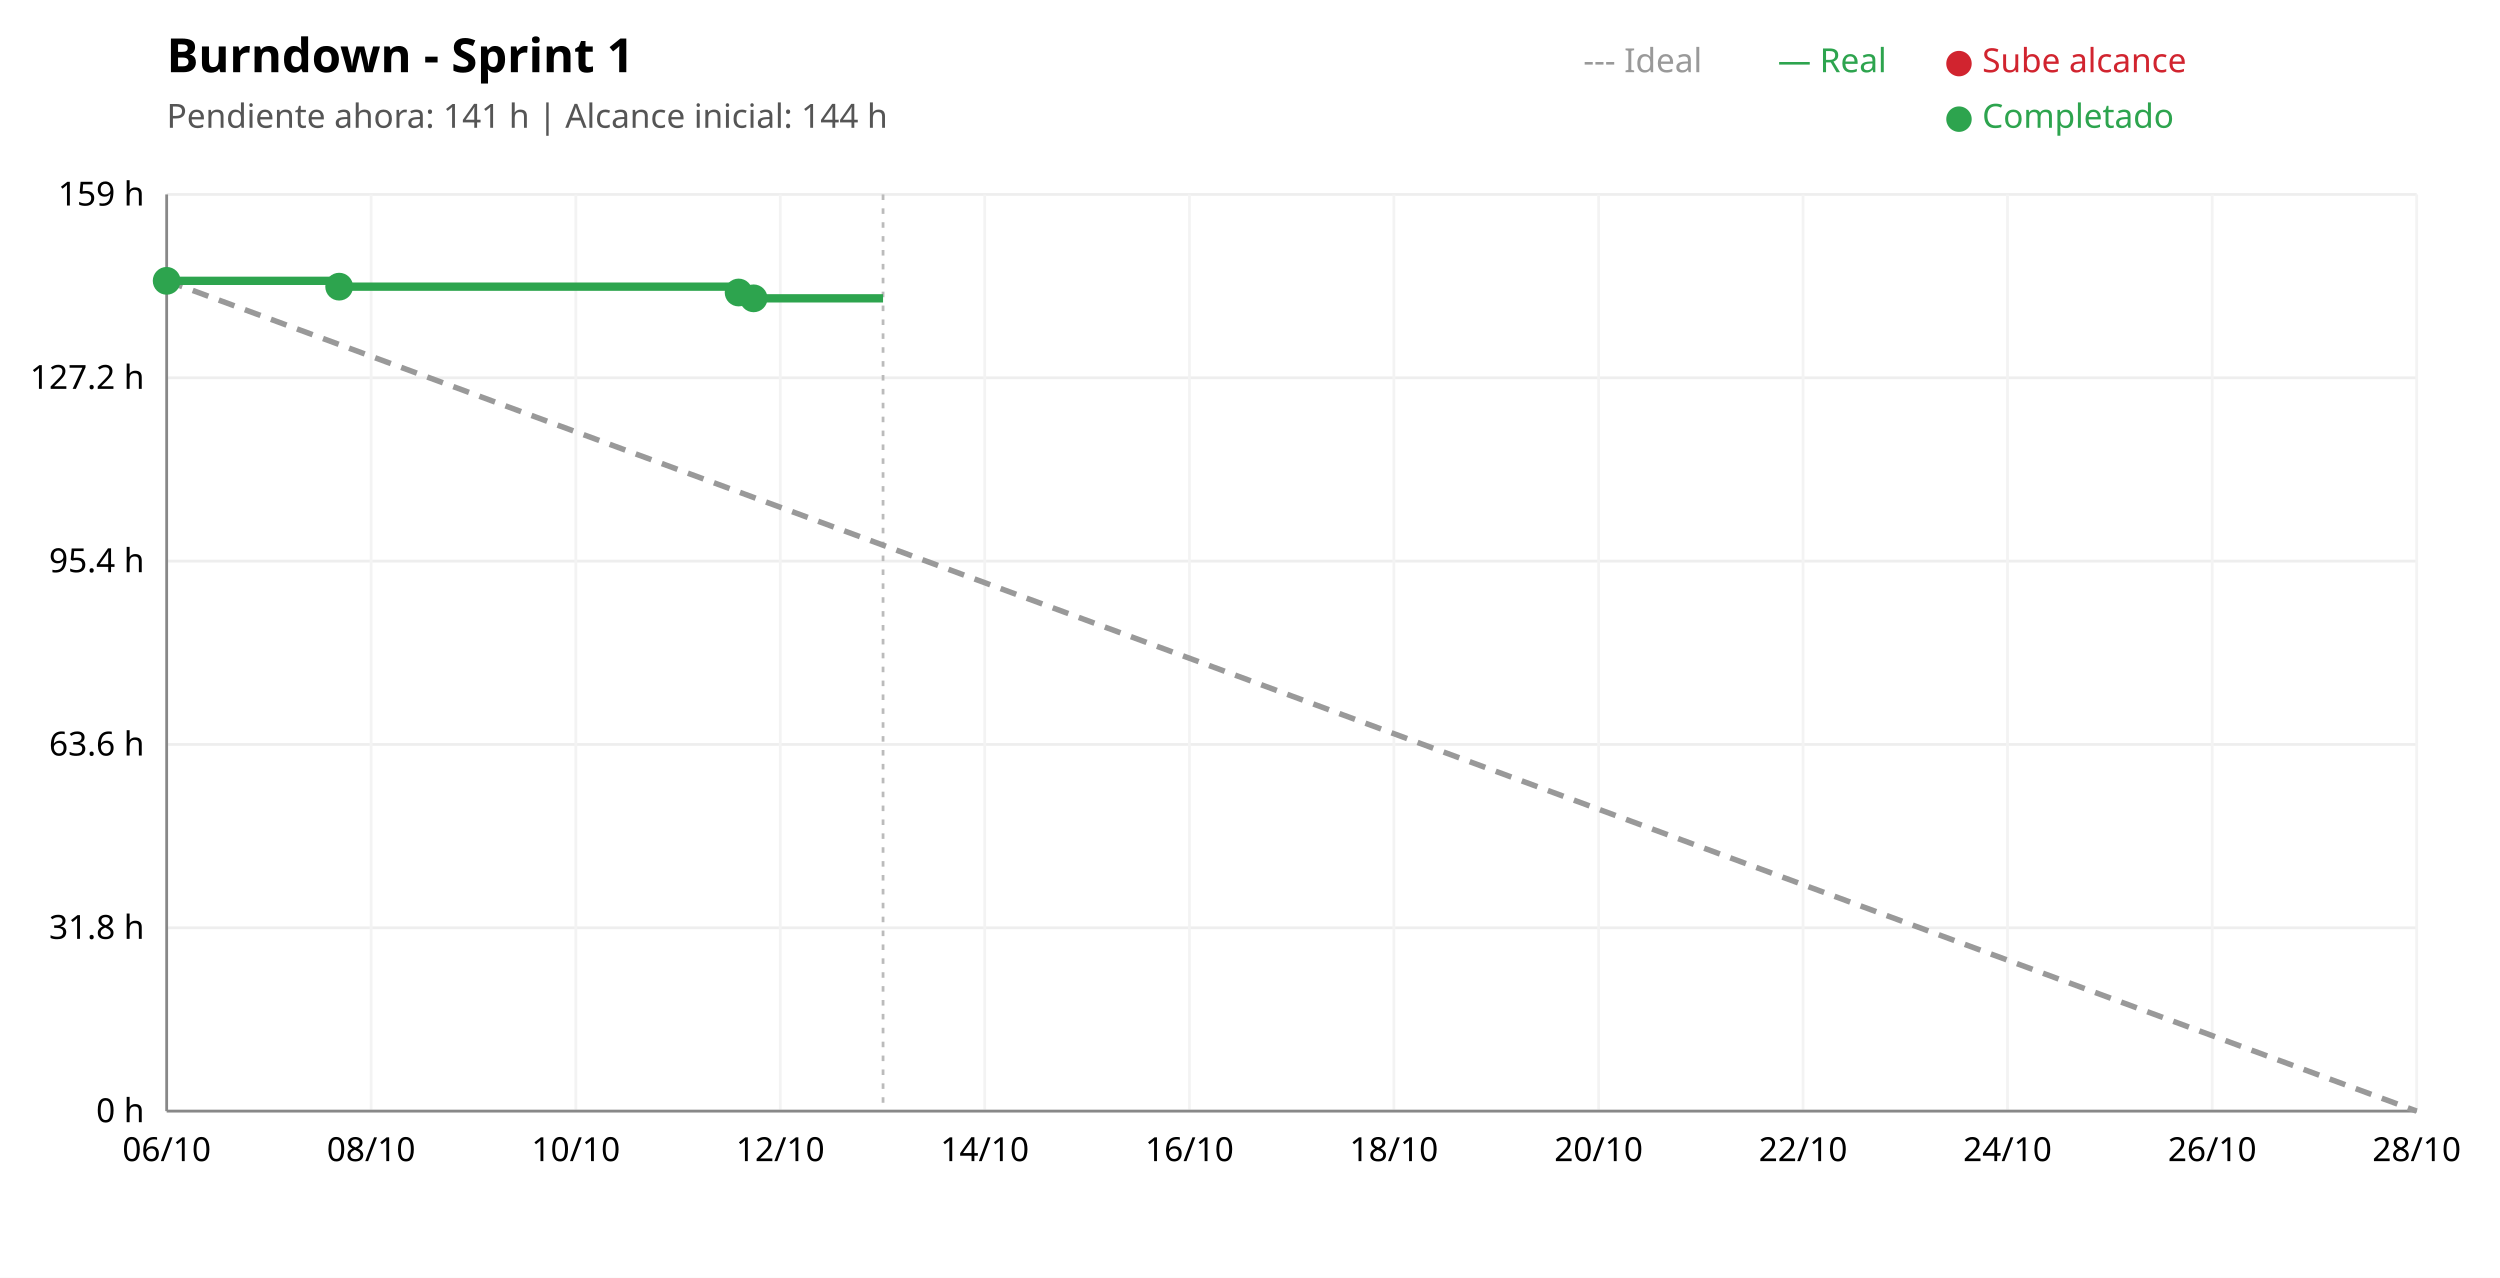
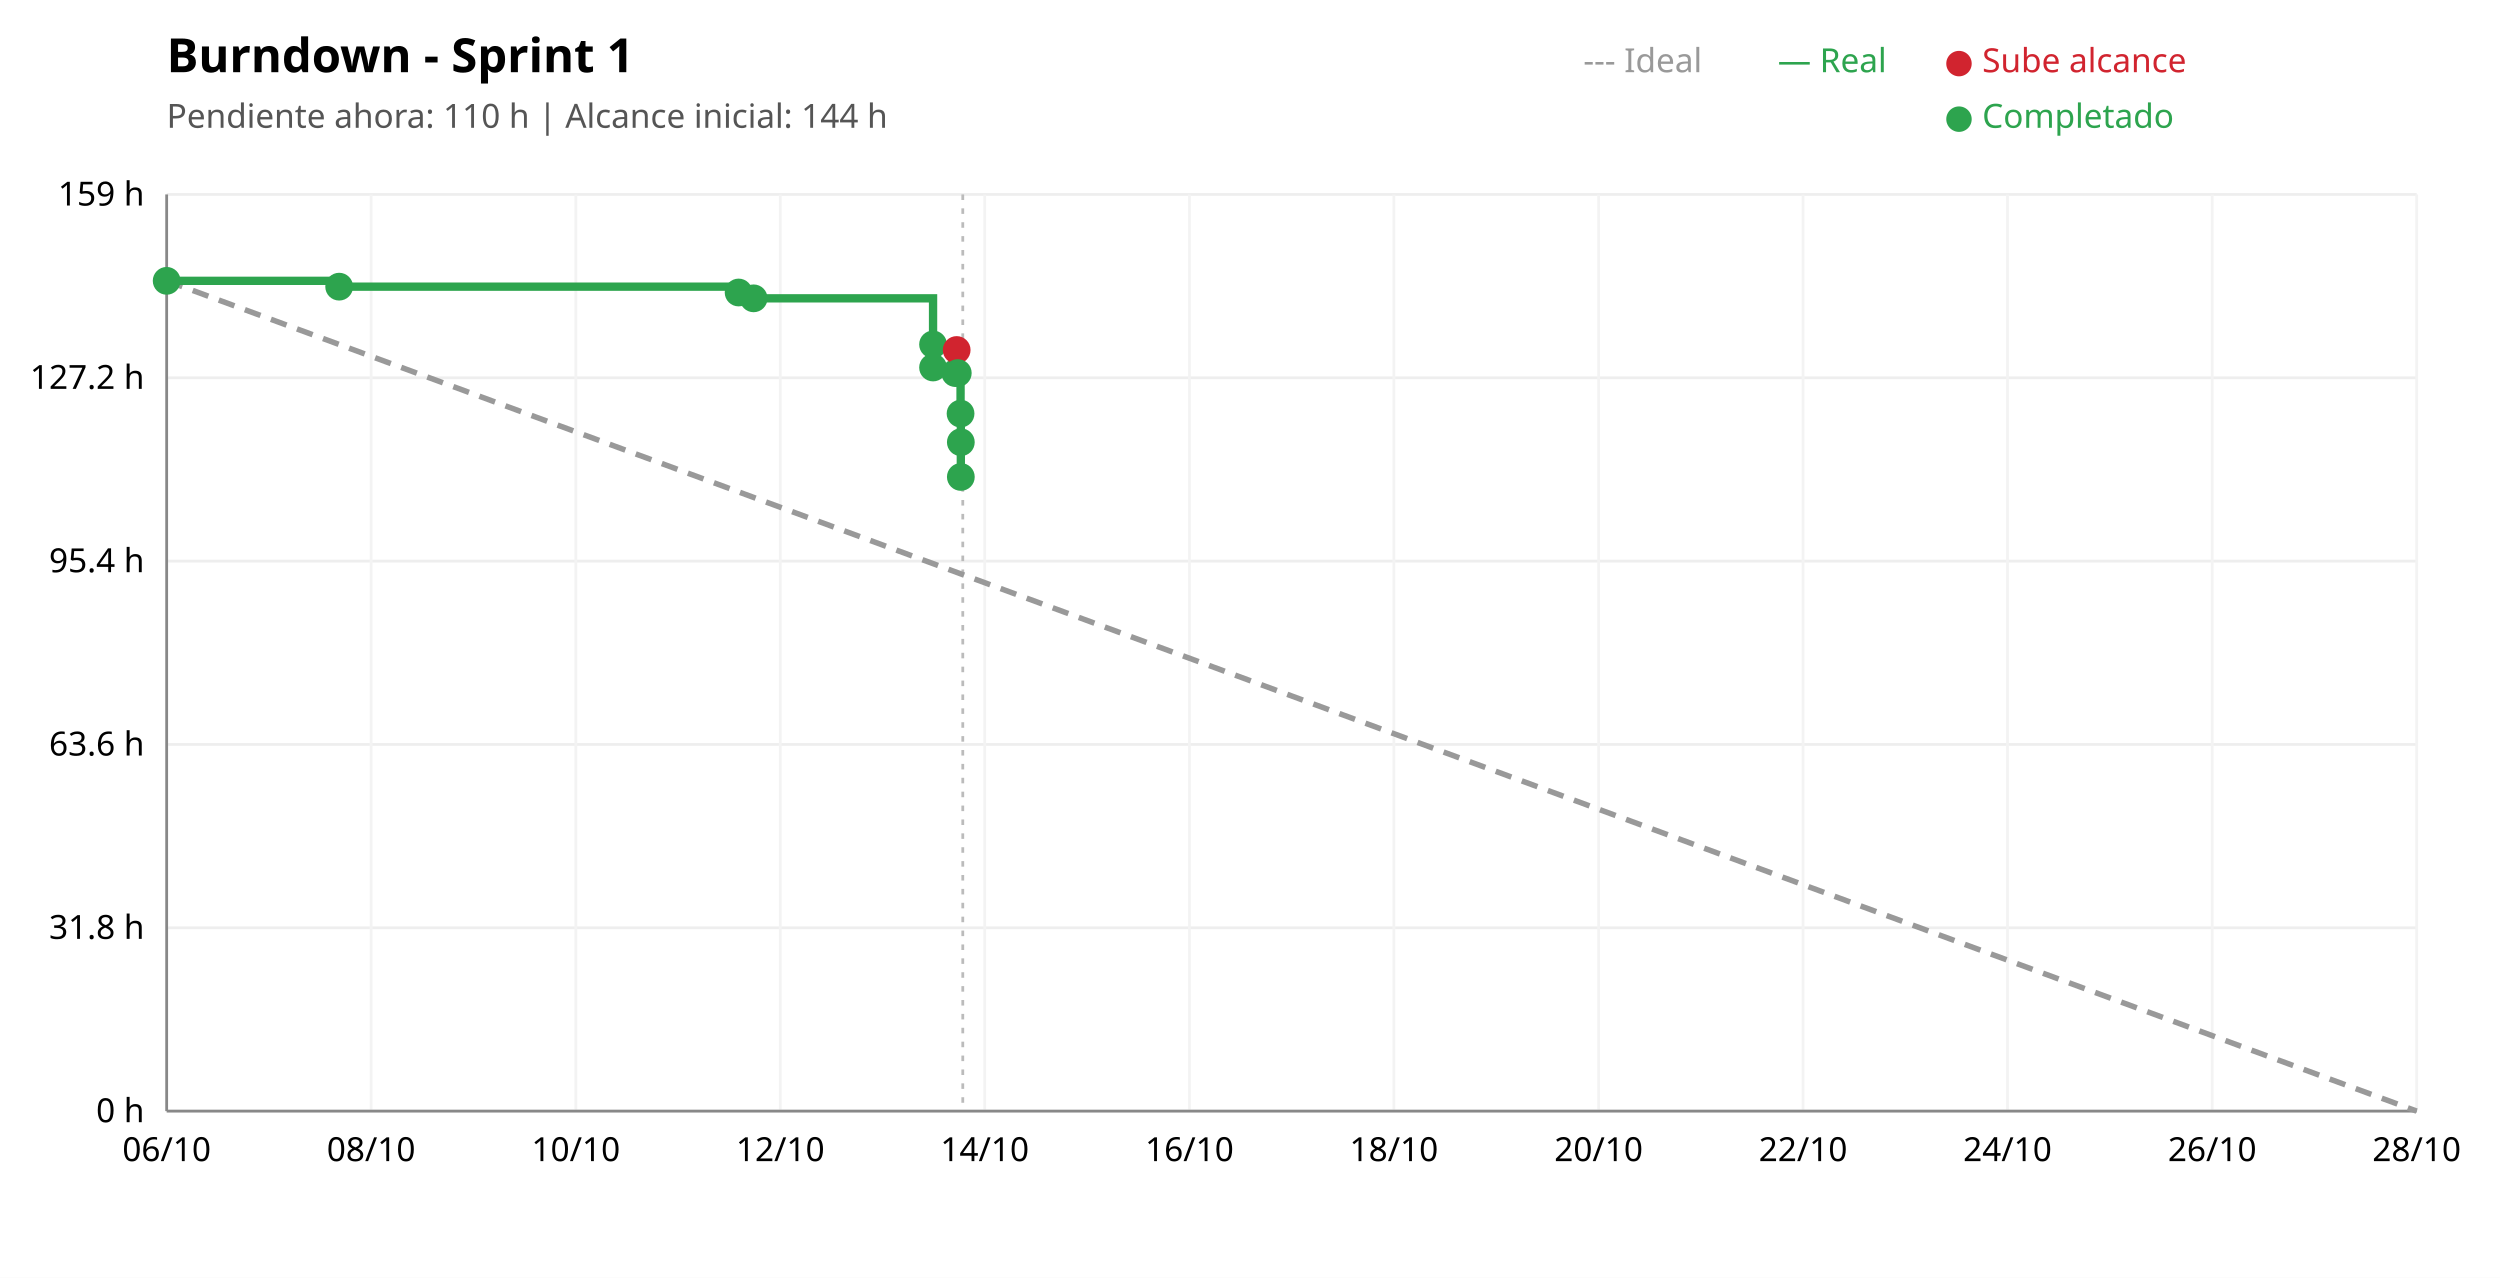
<svg xmlns="http://www.w3.org/2000/svg" width="900" height="460" font-family="sans-serif" font-size="12">
  <rect width="100%" height="100%" fill="white" />
  <text x="60" y="26" font-size="17" font-weight="bold">Burndown - Sprint 1</text>
-   <text x="60" y="46" fill="#555">Pendiente ahora: 141 h  |  Alcance inicial: 144 h</text>
+   <text x="60" y="46" fill="#555">Pendiente ahora: 110 h  |  Alcance inicial: 144 h</text>
  <line x1="60" y1="400.0" x2="870" y2="400.0" stroke="#eee" />
  <text x="52" y="404.0" text-anchor="end">0 h</text>
  <line x1="60" y1="334.0" x2="870" y2="334.0" stroke="#eee" />
  <text x="52" y="338.0" text-anchor="end">31.8 h</text>
  <line x1="60" y1="268.0" x2="870" y2="268.0" stroke="#eee" />
  <text x="52" y="272.0" text-anchor="end">63.6 h</text>
  <line x1="60" y1="202.0" x2="870" y2="202.0" stroke="#eee" />
  <text x="52" y="206.0" text-anchor="end">95.4 h</text>
  <line x1="60" y1="136.0" x2="870" y2="136.0" stroke="#eee" />
  <text x="52" y="140.0" text-anchor="end">127.2 h</text>
  <line x1="60" y1="70.0" x2="870" y2="70.0" stroke="#eee" />
  <text x="52" y="74.0" text-anchor="end">159 h</text>
  <line x1="60.0" y1="70" x2="60.0" y2="400" stroke="#f3f3f3" />
  <text x="60.0" y="418" text-anchor="middle">06/10</text>
  <line x1="133.6" y1="70" x2="133.6" y2="400" stroke="#f3f3f3" />
  <text x="133.6" y="418" text-anchor="middle">08/10</text>
  <line x1="207.3" y1="70" x2="207.3" y2="400" stroke="#f3f3f3" />
  <text x="207.3" y="418" text-anchor="middle">10/10</text>
  <line x1="280.9" y1="70" x2="280.9" y2="400" stroke="#f3f3f3" />
  <text x="280.9" y="418" text-anchor="middle">12/10</text>
  <line x1="354.5" y1="70" x2="354.5" y2="400" stroke="#f3f3f3" />
  <text x="354.5" y="418" text-anchor="middle">14/10</text>
  <line x1="428.2" y1="70" x2="428.2" y2="400" stroke="#f3f3f3" />
  <text x="428.2" y="418" text-anchor="middle">16/10</text>
  <line x1="501.8" y1="70" x2="501.8" y2="400" stroke="#f3f3f3" />
  <text x="501.8" y="418" text-anchor="middle">18/10</text>
  <line x1="575.5" y1="70" x2="575.5" y2="400" stroke="#f3f3f3" />
  <text x="575.5" y="418" text-anchor="middle">20/10</text>
  <line x1="649.1" y1="70" x2="649.1" y2="400" stroke="#f3f3f3" />
  <text x="649.1" y="418" text-anchor="middle">22/10</text>
  <line x1="722.7" y1="70" x2="722.7" y2="400" stroke="#f3f3f3" />
  <text x="722.7" y="418" text-anchor="middle">24/10</text>
  <line x1="796.4" y1="70" x2="796.4" y2="400" stroke="#f3f3f3" />
  <text x="796.4" y="418" text-anchor="middle">26/10</text>
  <line x1="870.0" y1="70" x2="870.0" y2="400" stroke="#f3f3f3" />
  <text x="870.0" y="418" text-anchor="middle">28/10</text>
  <line x1="60" y1="400" x2="870" y2="400" stroke="#888" />
  <line x1="60" y1="70" x2="60" y2="400" stroke="#888" />
-   <line x1="317.9" y1="70" x2="317.9" y2="400" stroke="#bbb" stroke-dasharray="2 3" />
+   <line x1="346.6" y1="70" x2="346.6" y2="400" stroke="#bbb" stroke-dasharray="2 3" />
  <polyline points="60.0,101.1 870.0,400.0" fill="none" stroke="#999" stroke-dasharray="6 4" stroke-width="2" />
-   <polyline points="60.0,101.1 122.1,101.1 122.1,103.2 265.9,103.2 265.9,105.3 271.3,105.3 271.3,107.4 317.9,107.4" fill="none" stroke="#2da44e" stroke-width="3" />
+   <polyline points="60.0,101.1 122.1,101.1 122.1,103.2 265.9,103.2 265.9,105.3 271.3,105.3 271.3,107.4 335.9,107.4 335.9,124.0 335.9,124.0 335.9,132.3 343.9,132.3 343.9,134.3 344.4,134.3 344.4,126.0 344.8,126.0 344.8,134.3 345.8,134.3 345.8,148.9 345.9,148.9 345.9,159.2 345.9,159.2 345.9,171.7 346.6,171.7" fill="none" stroke="#2da44e" stroke-width="3" />
  <circle cx="122.1" cy="103.2" r="5" fill="#2da44e" />
  <circle cx="265.9" cy="105.3" r="5" fill="#2da44e" />
  <circle cx="271.3" cy="107.4" r="5" fill="#2da44e" />
+   <circle cx="335.9" cy="124.0" r="5" fill="#2da44e" />
+   <circle cx="335.9" cy="132.3" r="5" fill="#2da44e" />
+   <circle cx="343.9" cy="134.3" r="5" fill="#2da44e" />
+   <circle cx="344.4" cy="126.0" r="5" fill="#d1242f" />
+   <circle cx="344.8" cy="134.3" r="5" fill="#2da44e" />
+   <circle cx="345.8" cy="148.9" r="5" fill="#2da44e" />
+   <circle cx="345.9" cy="159.2" r="5" fill="#2da44e" />
+   <circle cx="345.9" cy="171.7" r="5" fill="#2da44e" />
  <circle cx="60.0" cy="101.1" r="5" fill="#2da44e" />
  <text x="570" y="26" fill="#999">--- Ideal</text>
  <text x="640" y="26" fill="#2da44e">— Real</text>
  <text x="700" y="26" fill="#d1242f">● Sube alcance</text>
  <text x="700" y="46" fill="#2da44e">● Completado</text>
</svg>
